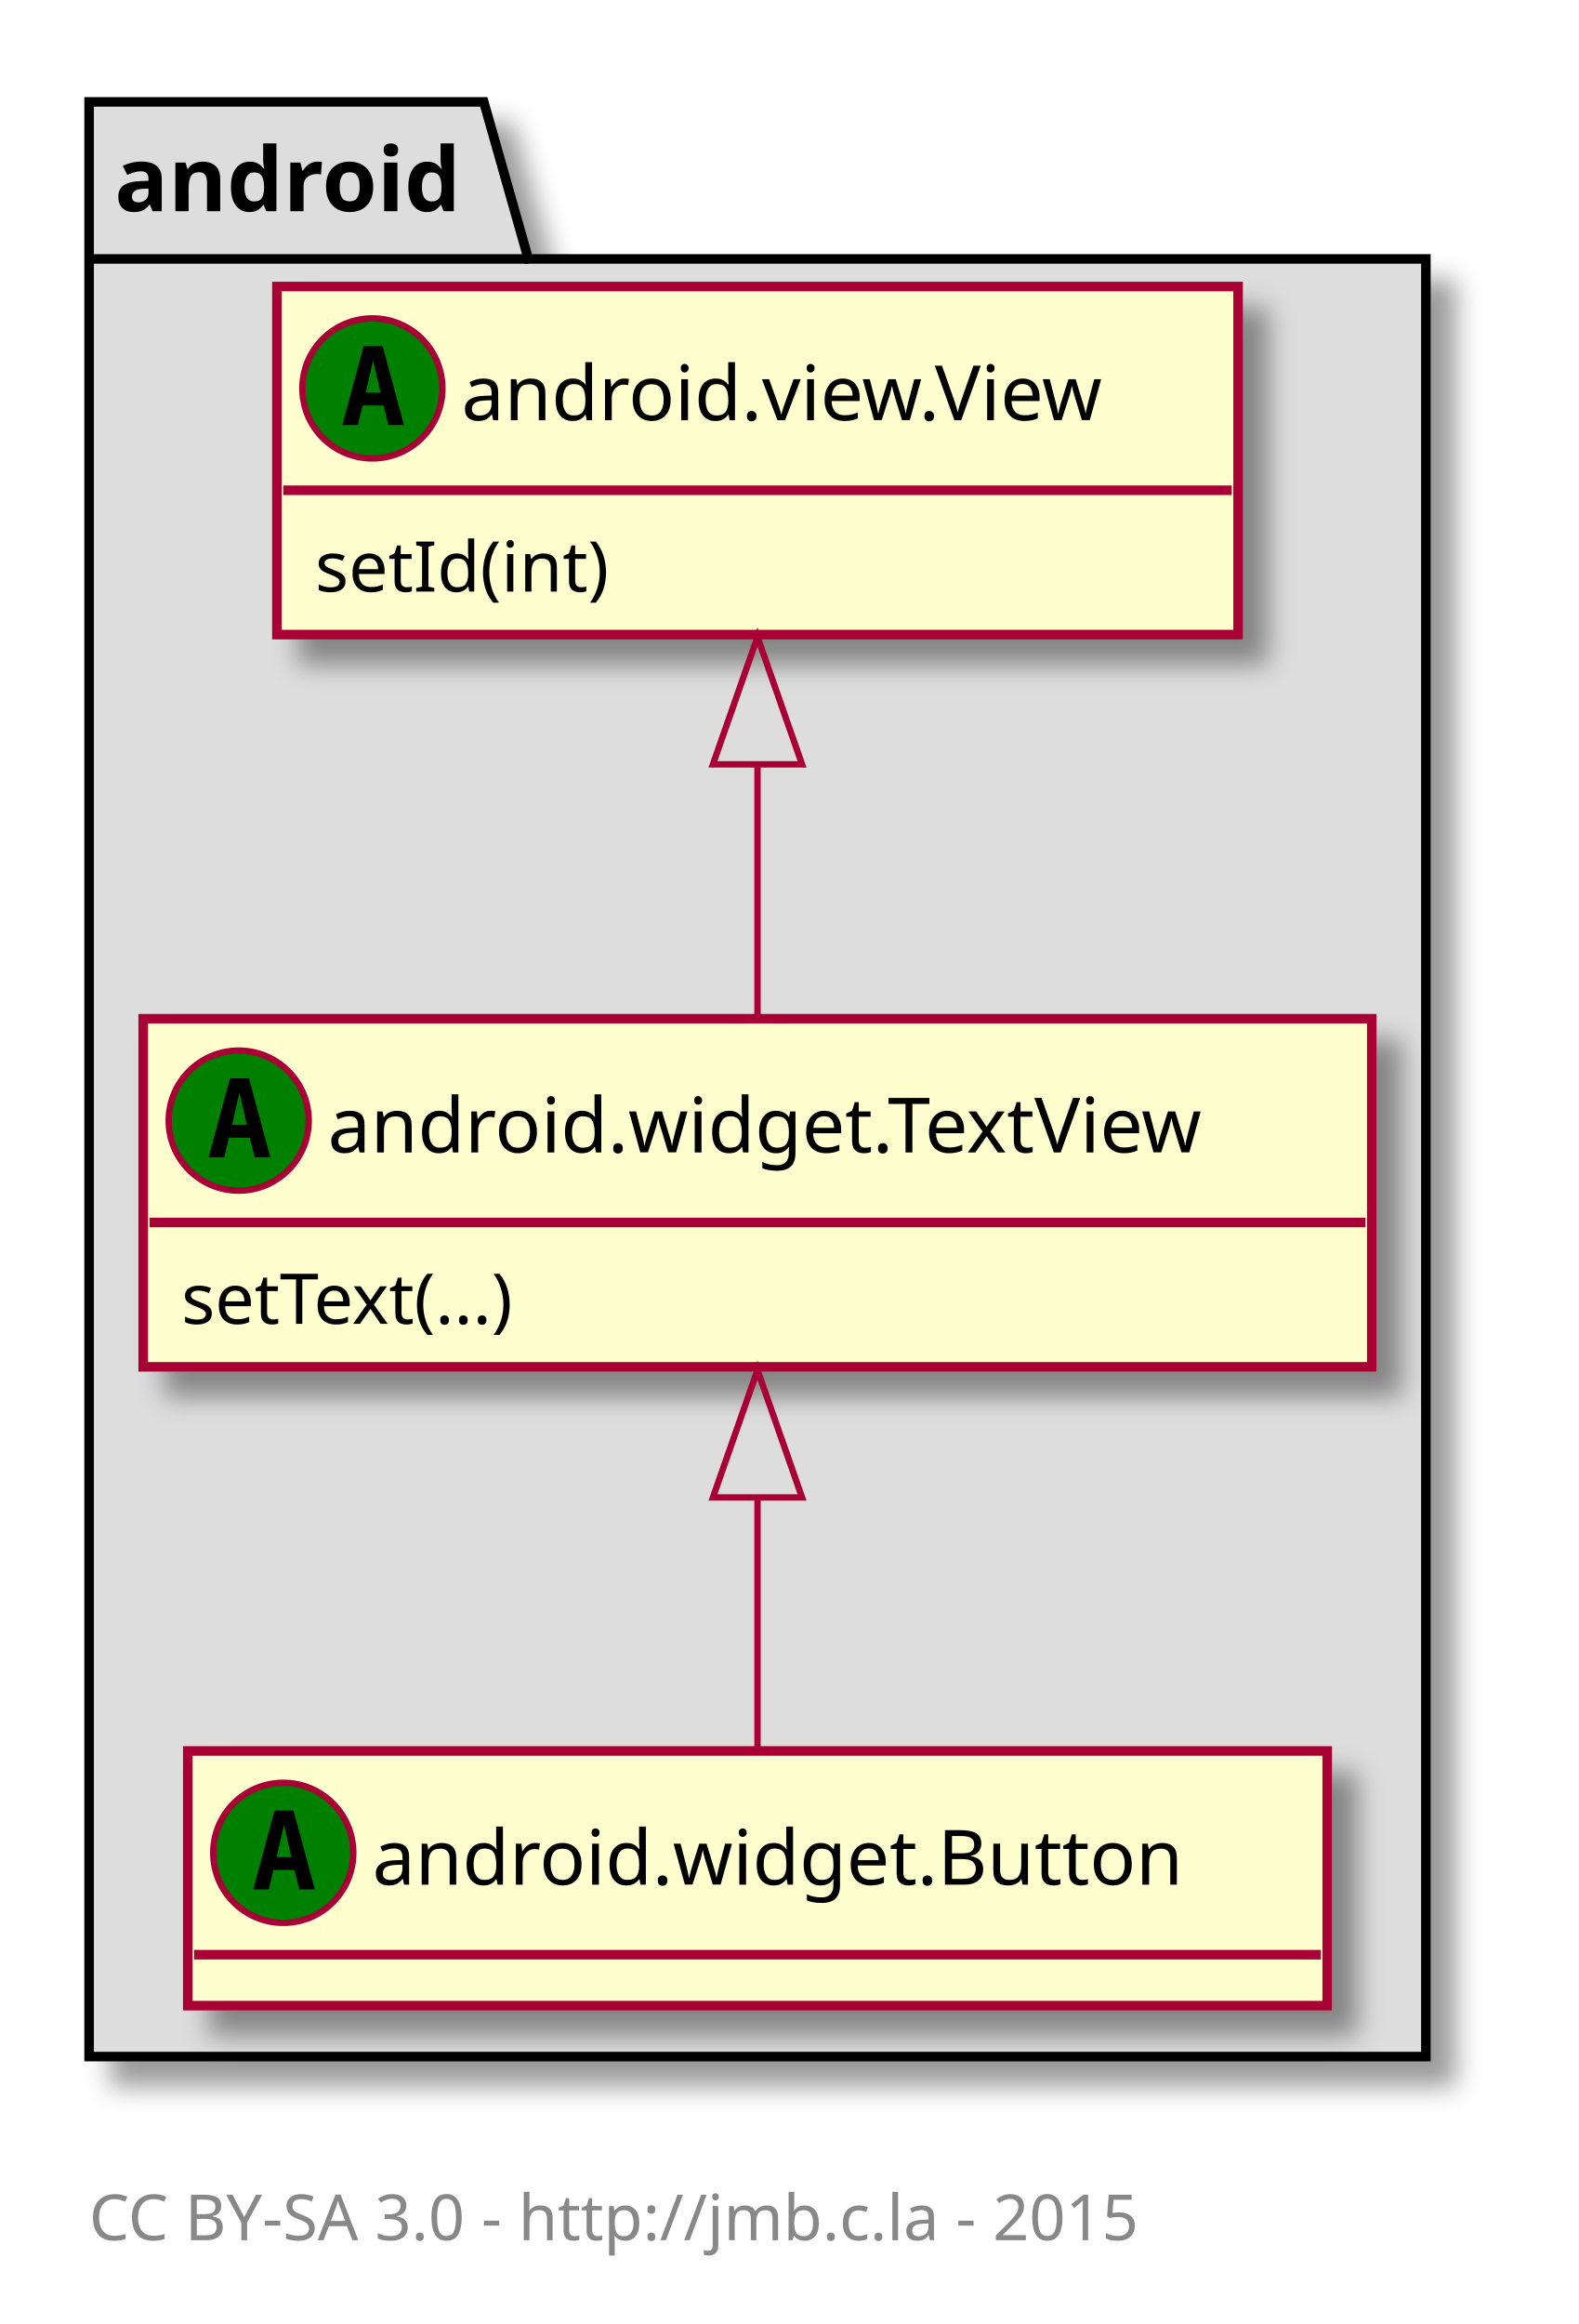
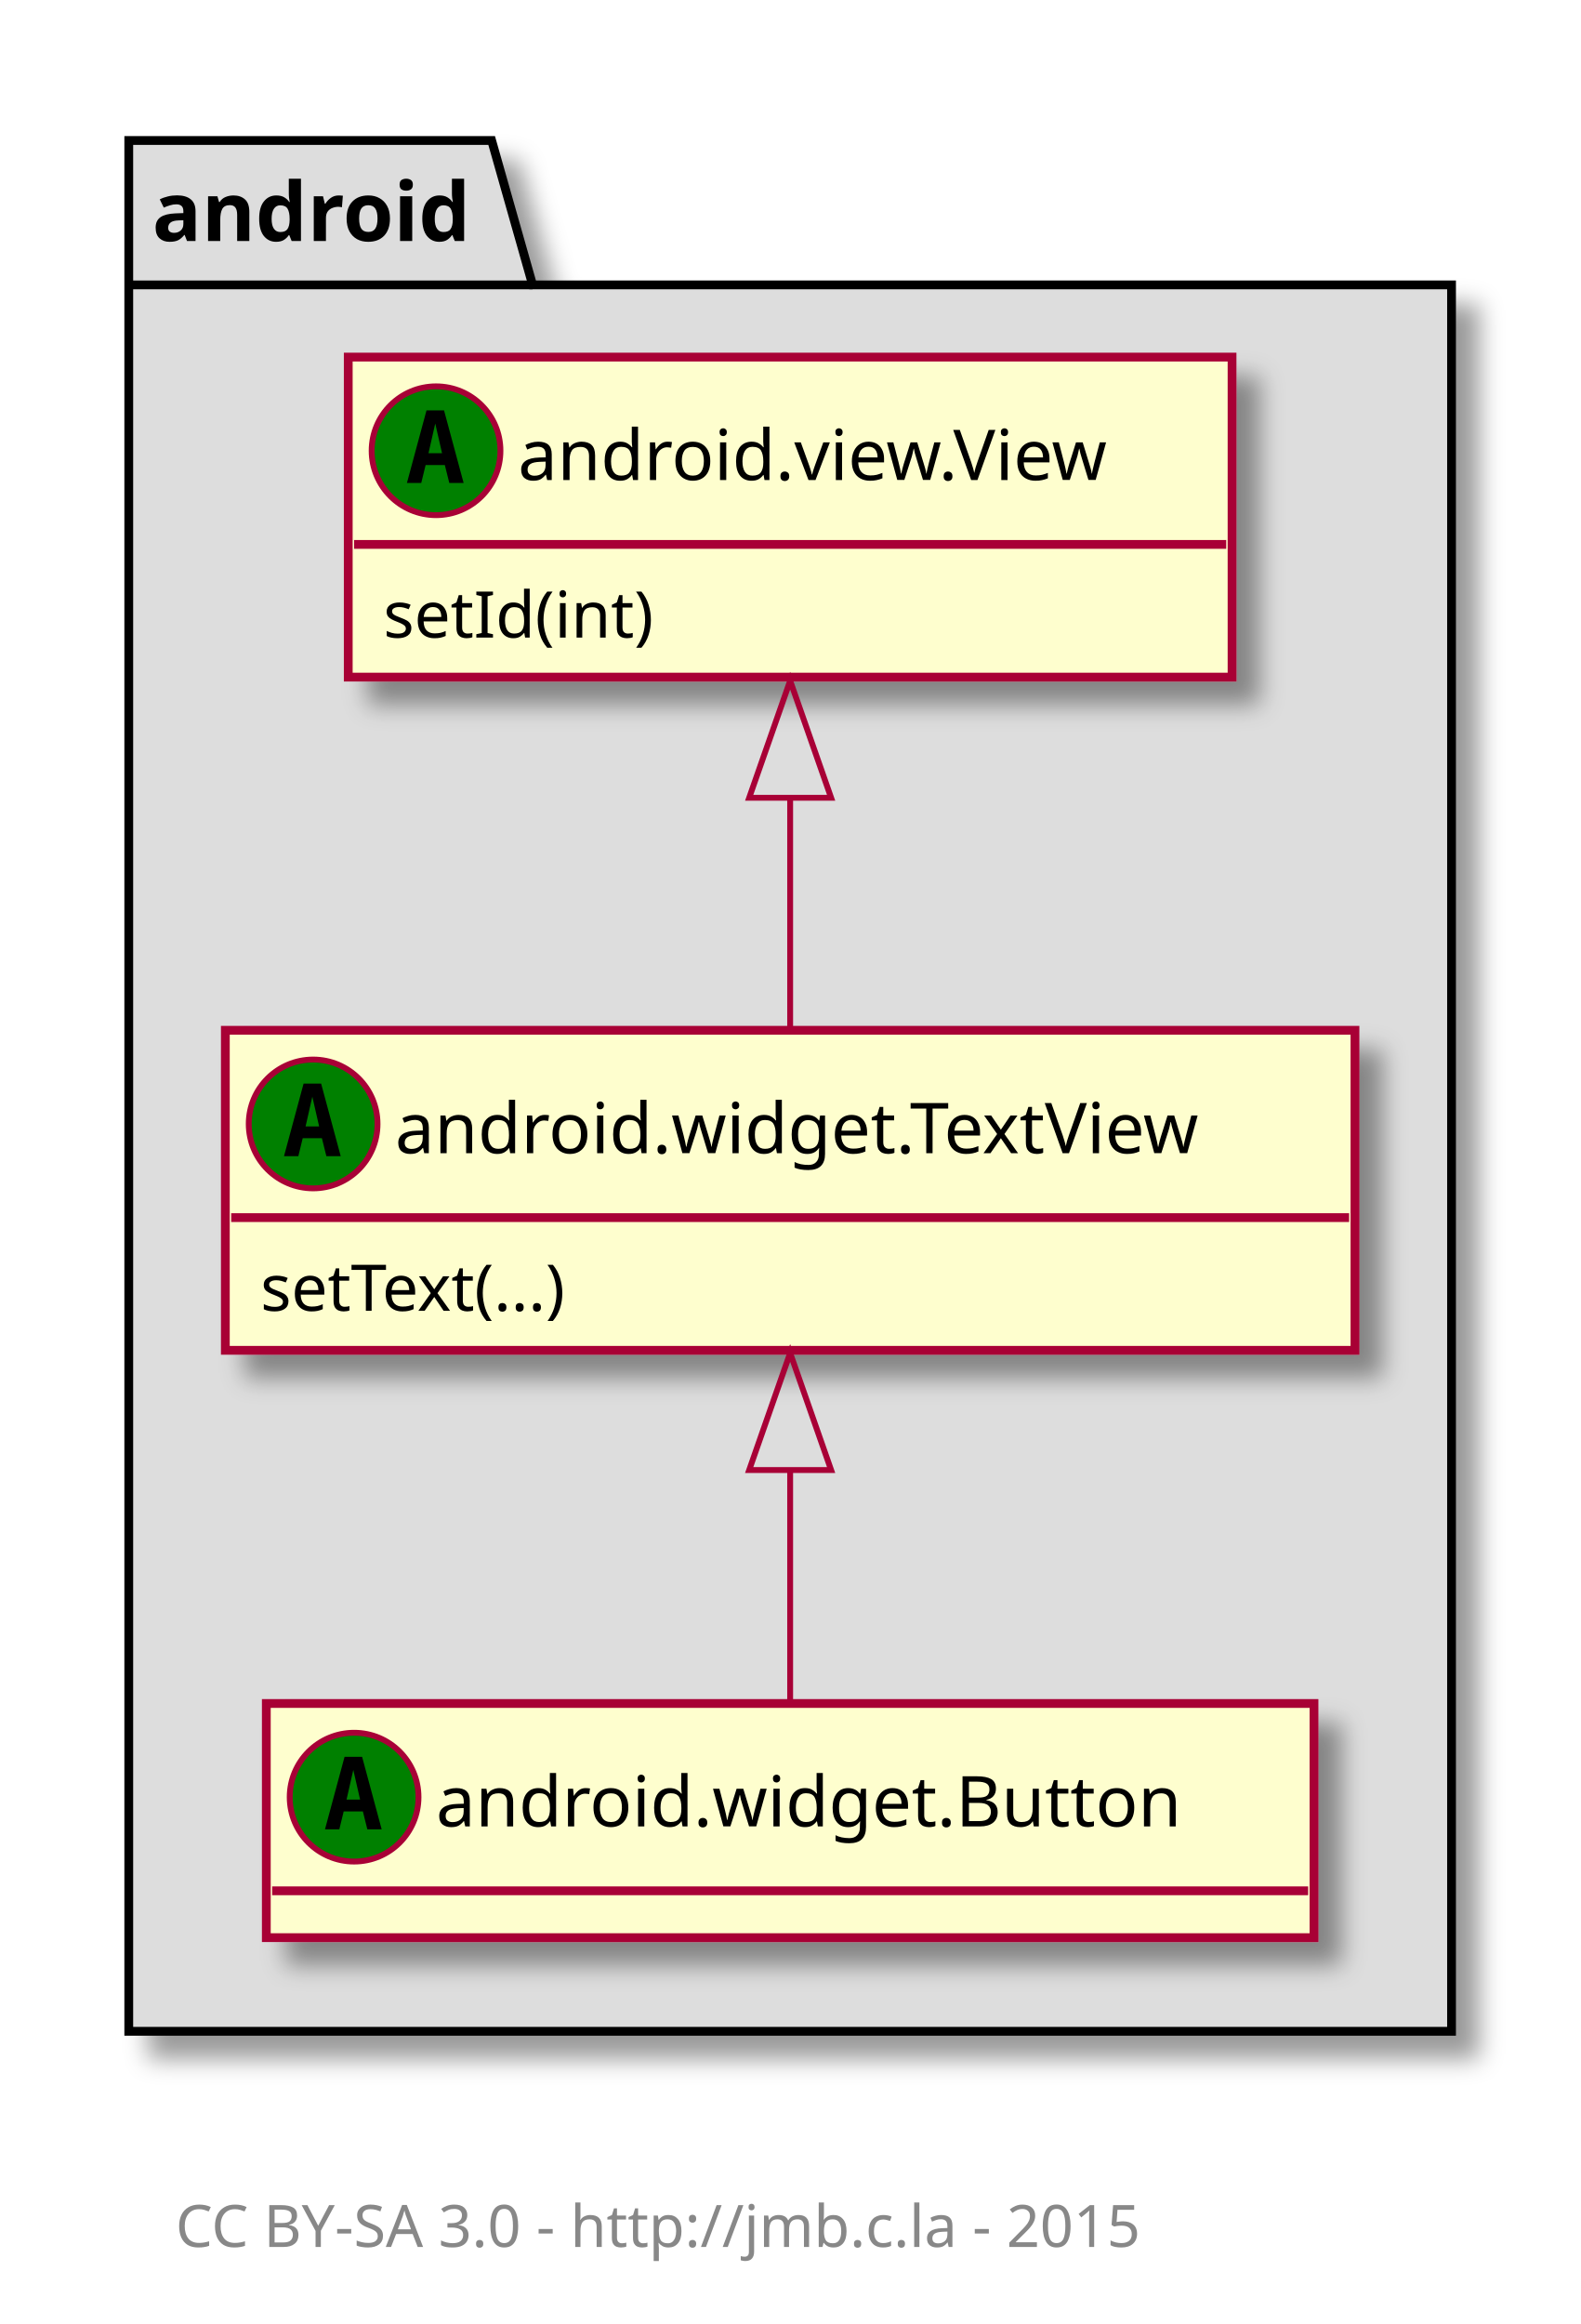
- <svg xmlns="http://www.w3.org/2000/svg" contentScriptType="application/ecmascript" contentStyleType="text/css" height="365px" preserveAspectRatio="none" style="width:248px;height:365px;" version="1.1" viewBox="0 0 248 365" width="248px" zoomAndPan="magnify">
+ <svg xmlns="http://www.w3.org/2000/svg" contentScriptType="application/ecmascript" contentStyleType="text/css" height="397px" preserveAspectRatio="none" style="width:270px;height:397px;" version="1.1" viewBox="0 0 270 397" width="270px" zoomAndPan="magnify">
  <defs>
    <filter height="300%" id="f5p151wujla81" width="300%" x="-1" y="-1">
      <feGaussianBlur result="blurOut" stdDeviation="2.0" />
      <feColorMatrix in="blurOut" result="blurOut2" type="matrix" values="0 0 0 0 0 0 0 0 0 0 0 0 0 0 0 0 0 0 .4 0" />
      <feOffset dx="4.0" dy="4.0" in="blurOut2" result="blurOut3" />
      <feBlend in="SourceGraphic" in2="blurOut3" mode="normal" />
    </filter>
  </defs>
  <g>
-     <polygon fill="#DDDDDD" filter="url(#f5p151wujla81)" points="14,16,76,16,83,40.669,224,40.669,224,323,14,323,14,16" style="stroke: #000000; stroke-width: 1.5;" />
-     <line style="stroke: #000000; stroke-width: 1.5;" x1="14" x2="83" y1="40.669" y2="40.669" />
-     <text fill="#000000" font-family="Monaco" font-size="14" font-weight="bold" lengthAdjust="spacingAndGlyphs" textLength="56" x="18" y="33.169">android</text>
-     <rect fill="#FEFECE" filter="url(#f5p151wujla81)" height="54.669" id="v" style="stroke: #A80036; stroke-width: 1.5;" width="151" x="43.5" y="45" />
-     <ellipse cx="58.5" cy="61" fill="#008000" rx="11" ry="11" style="stroke: #A80036; stroke-width: 1.0;" />
-     <path d="M58.613,56.598 L57.459,61.67 L59.775,61.67 Z M57.119,54.357 L60.116,54.357 L63.461,66.75 L61.012,66.75 L60.248,63.687 L56.97,63.687 L56.223,66.75 L53.774,66.75 Z " />
-     <text fill="#000000" font-family="Monaco" font-size="12" lengthAdjust="spacingAndGlyphs" textLength="119" x="72.5" y="66.001">android.view.View</text>
-     <line style="stroke: #A80036; stroke-width: 1.5;" x1="44.5" x2="193.5" y1="77" y2="77" />
-     <text fill="#000000" font-family="Monaco" font-size="11" lengthAdjust="spacingAndGlyphs" textLength="70" x="49.5" y="92.918">setId(int)</text>
-     <rect fill="#FEFECE" filter="url(#f5p151wujla81)" height="54.669" id="tv" style="stroke: #A80036; stroke-width: 1.5;" width="193" x="22.5" y="160" />
-     <ellipse cx="37.5" cy="176" fill="#008000" rx="11" ry="11" style="stroke: #A80036; stroke-width: 1.0;" />
-     <path d="M37.613,171.598 L36.459,176.67 L38.775,176.67 Z M36.119,169.357 L39.116,169.357 L42.461,181.75 L40.012,181.75 L39.248,178.687 L35.97,178.687 L35.223,181.75 L32.774,181.75 Z " />
-     <text fill="#000000" font-family="Monaco" font-size="12" lengthAdjust="spacingAndGlyphs" textLength="161" x="51.5" y="181.001">android.widget.TextView</text>
-     <line style="stroke: #A80036; stroke-width: 1.5;" x1="23.5" x2="214.5" y1="192" y2="192" />
-     <text fill="#000000" font-family="Monaco" font-size="11" lengthAdjust="spacingAndGlyphs" textLength="84" x="28.5" y="207.918">setText(...)</text>
-     <rect fill="#FEFECE" filter="url(#f5p151wujla81)" height="40" id="b" style="stroke: #A80036; stroke-width: 1.5;" width="179" x="29.5" y="275" />
-     <ellipse cx="44.5" cy="291" fill="#008000" rx="11" ry="11" style="stroke: #A80036; stroke-width: 1.0;" />
-     <path d="M44.613,286.598 L43.459,291.67 L45.775,291.67 Z M43.119,284.357 L46.116,284.357 L49.461,296.75 L47.012,296.75 L46.248,293.687 L42.97,293.687 L42.223,296.75 L39.774,296.75 Z " />
-     <text fill="#000000" font-family="Monaco" font-size="12" lengthAdjust="spacingAndGlyphs" textLength="147" x="58.5" y="296.001">android.widget.Button</text>
-     <line style="stroke: #A80036; stroke-width: 1.5;" x1="30.5" x2="207.5" y1="307" y2="307" />
-     <path d="M119,120.183 C119,133.668 119,147.897 119,159.781 " fill="none" id="v-tv" style="stroke: #A80036; stroke-width: 1.0;" />
-     <polygon fill="none" points="112,120.045,119,100.045,126,120.045,112,120.045" style="stroke: #A80036; stroke-width: 1.0;" />
-     <path d="M119,235.377 C119,249.273 119,263.698 119,274.879 " fill="none" id="tv-b" style="stroke: #A80036; stroke-width: 1.0;" />
-     <polygon fill="none" points="112,235.184,119,215.184,126,235.184,112,235.184" style="stroke: #A80036; stroke-width: 1.0;" />
-     <text fill="#888888" font-family="Monaco" font-size="10" lengthAdjust="spacingAndGlyphs" textLength="222" x="14" y="351.835">CC BY-SA 3.0 - http://jmb.c.la - 2015</text>
+     <polygon fill="#DDDDDD" filter="url(#f5p151wujla81)" points="22,24,84,24,91,48.669,248,48.669,248,347,22,347,22,24" style="stroke: #000000; stroke-width: 1.5;" />
+     <line style="stroke: #000000; stroke-width: 1.5;" x1="22" x2="91" y1="48.669" y2="48.669" />
+     <text fill="#000000" font-family="Monaco" font-size="14" font-weight="bold" lengthAdjust="spacingAndGlyphs" textLength="56" x="26" y="41.169">android</text>
+     <rect fill="#FEFECE" filter="url(#f5p151wujla81)" height="54.669" id="v" style="stroke: #A80036; stroke-width: 1.5;" width="151" x="59.5" y="61" />
+     <ellipse cx="74.5" cy="77" fill="#008000" rx="11" ry="11" style="stroke: #A80036; stroke-width: 1.0;" />
+     <path d="M74.363,72.348 L73.21,77.42 L75.525,77.42 Z M72.869,70.107 L75.866,70.107 L79.211,82.5 L76.762,82.5 L75.999,79.437 L72.72,79.437 L71.973,82.5 L69.524,82.5 Z " />
+     <text fill="#000000" font-family="Monaco" font-size="12" lengthAdjust="spacingAndGlyphs" textLength="119" x="88.5" y="82.001">android.view.View</text>
+     <line style="stroke: #A80036; stroke-width: 1.5;" x1="60.5" x2="209.5" y1="93" y2="93" />
+     <text fill="#000000" font-family="Monaco" font-size="11" lengthAdjust="spacingAndGlyphs" textLength="70" x="65.5" y="108.918">setId(int)</text>
+     <rect fill="#FEFECE" filter="url(#f5p151wujla81)" height="54.669" id="tv" style="stroke: #A80036; stroke-width: 1.5;" width="193" x="38.5" y="176" />
+     <ellipse cx="53.5" cy="192" fill="#008000" rx="11" ry="11" style="stroke: #A80036; stroke-width: 1.0;" />
+     <path d="M53.363,187.348 L52.209,192.42 L54.525,192.42 Z M51.869,185.107 L54.866,185.107 L58.211,197.5 L55.762,197.5 L54.998,194.437 L51.72,194.437 L50.973,197.5 L48.524,197.5 Z " />
+     <text fill="#000000" font-family="Monaco" font-size="12" lengthAdjust="spacingAndGlyphs" textLength="161" x="67.5" y="197.001">android.widget.TextView</text>
+     <line style="stroke: #A80036; stroke-width: 1.5;" x1="39.5" x2="230.5" y1="208" y2="208" />
+     <text fill="#000000" font-family="Monaco" font-size="11" lengthAdjust="spacingAndGlyphs" textLength="84" x="44.5" y="223.918">setText(...)</text>
+     <rect fill="#FEFECE" filter="url(#f5p151wujla81)" height="40" id="b" style="stroke: #A80036; stroke-width: 1.5;" width="179" x="45.5" y="291" />
+     <ellipse cx="60.5" cy="307" fill="#008000" rx="11" ry="11" style="stroke: #A80036; stroke-width: 1.0;" />
+     <path d="M60.363,302.348 L59.209,307.42 L61.525,307.42 Z M58.869,300.107 L61.866,300.107 L65.211,312.5 L62.762,312.5 L61.998,309.437 L58.72,309.437 L57.973,312.5 L55.524,312.5 Z " />
+     <text fill="#000000" font-family="Monaco" font-size="12" lengthAdjust="spacingAndGlyphs" textLength="147" x="74.5" y="312.001">android.widget.Button</text>
+     <line style="stroke: #A80036; stroke-width: 1.5;" x1="46.5" x2="223.5" y1="323" y2="323" />
+     <path d="M135,136.39 C135,149.88 135,164.12 135,175.91 " fill="none" id="v&lt;-tv" style="stroke: #A80036; stroke-width: 1.0;" />
+     <polygon fill="none" points="128,136.28,135,116.28,142,136.28,128,136.28" style="stroke: #A80036; stroke-width: 1.0;" />
+     <path d="M135,251.27 C135,265.16 135,279.62 135,290.71 " fill="none" id="tv&lt;-b" style="stroke: #A80036; stroke-width: 1.0;" />
+     <polygon fill="none" points="128,251.12,135,231.12,142,251.12,128,251.12" style="stroke: #A80036; stroke-width: 1.0;" />
+     <text fill="#888888" font-family="Monaco" font-size="10" lengthAdjust="spacingAndGlyphs" textLength="222" x="30" y="383.835">CC BY-SA 3.0 - http://jmb.c.la - 2015</text>
  </g>
</svg>
